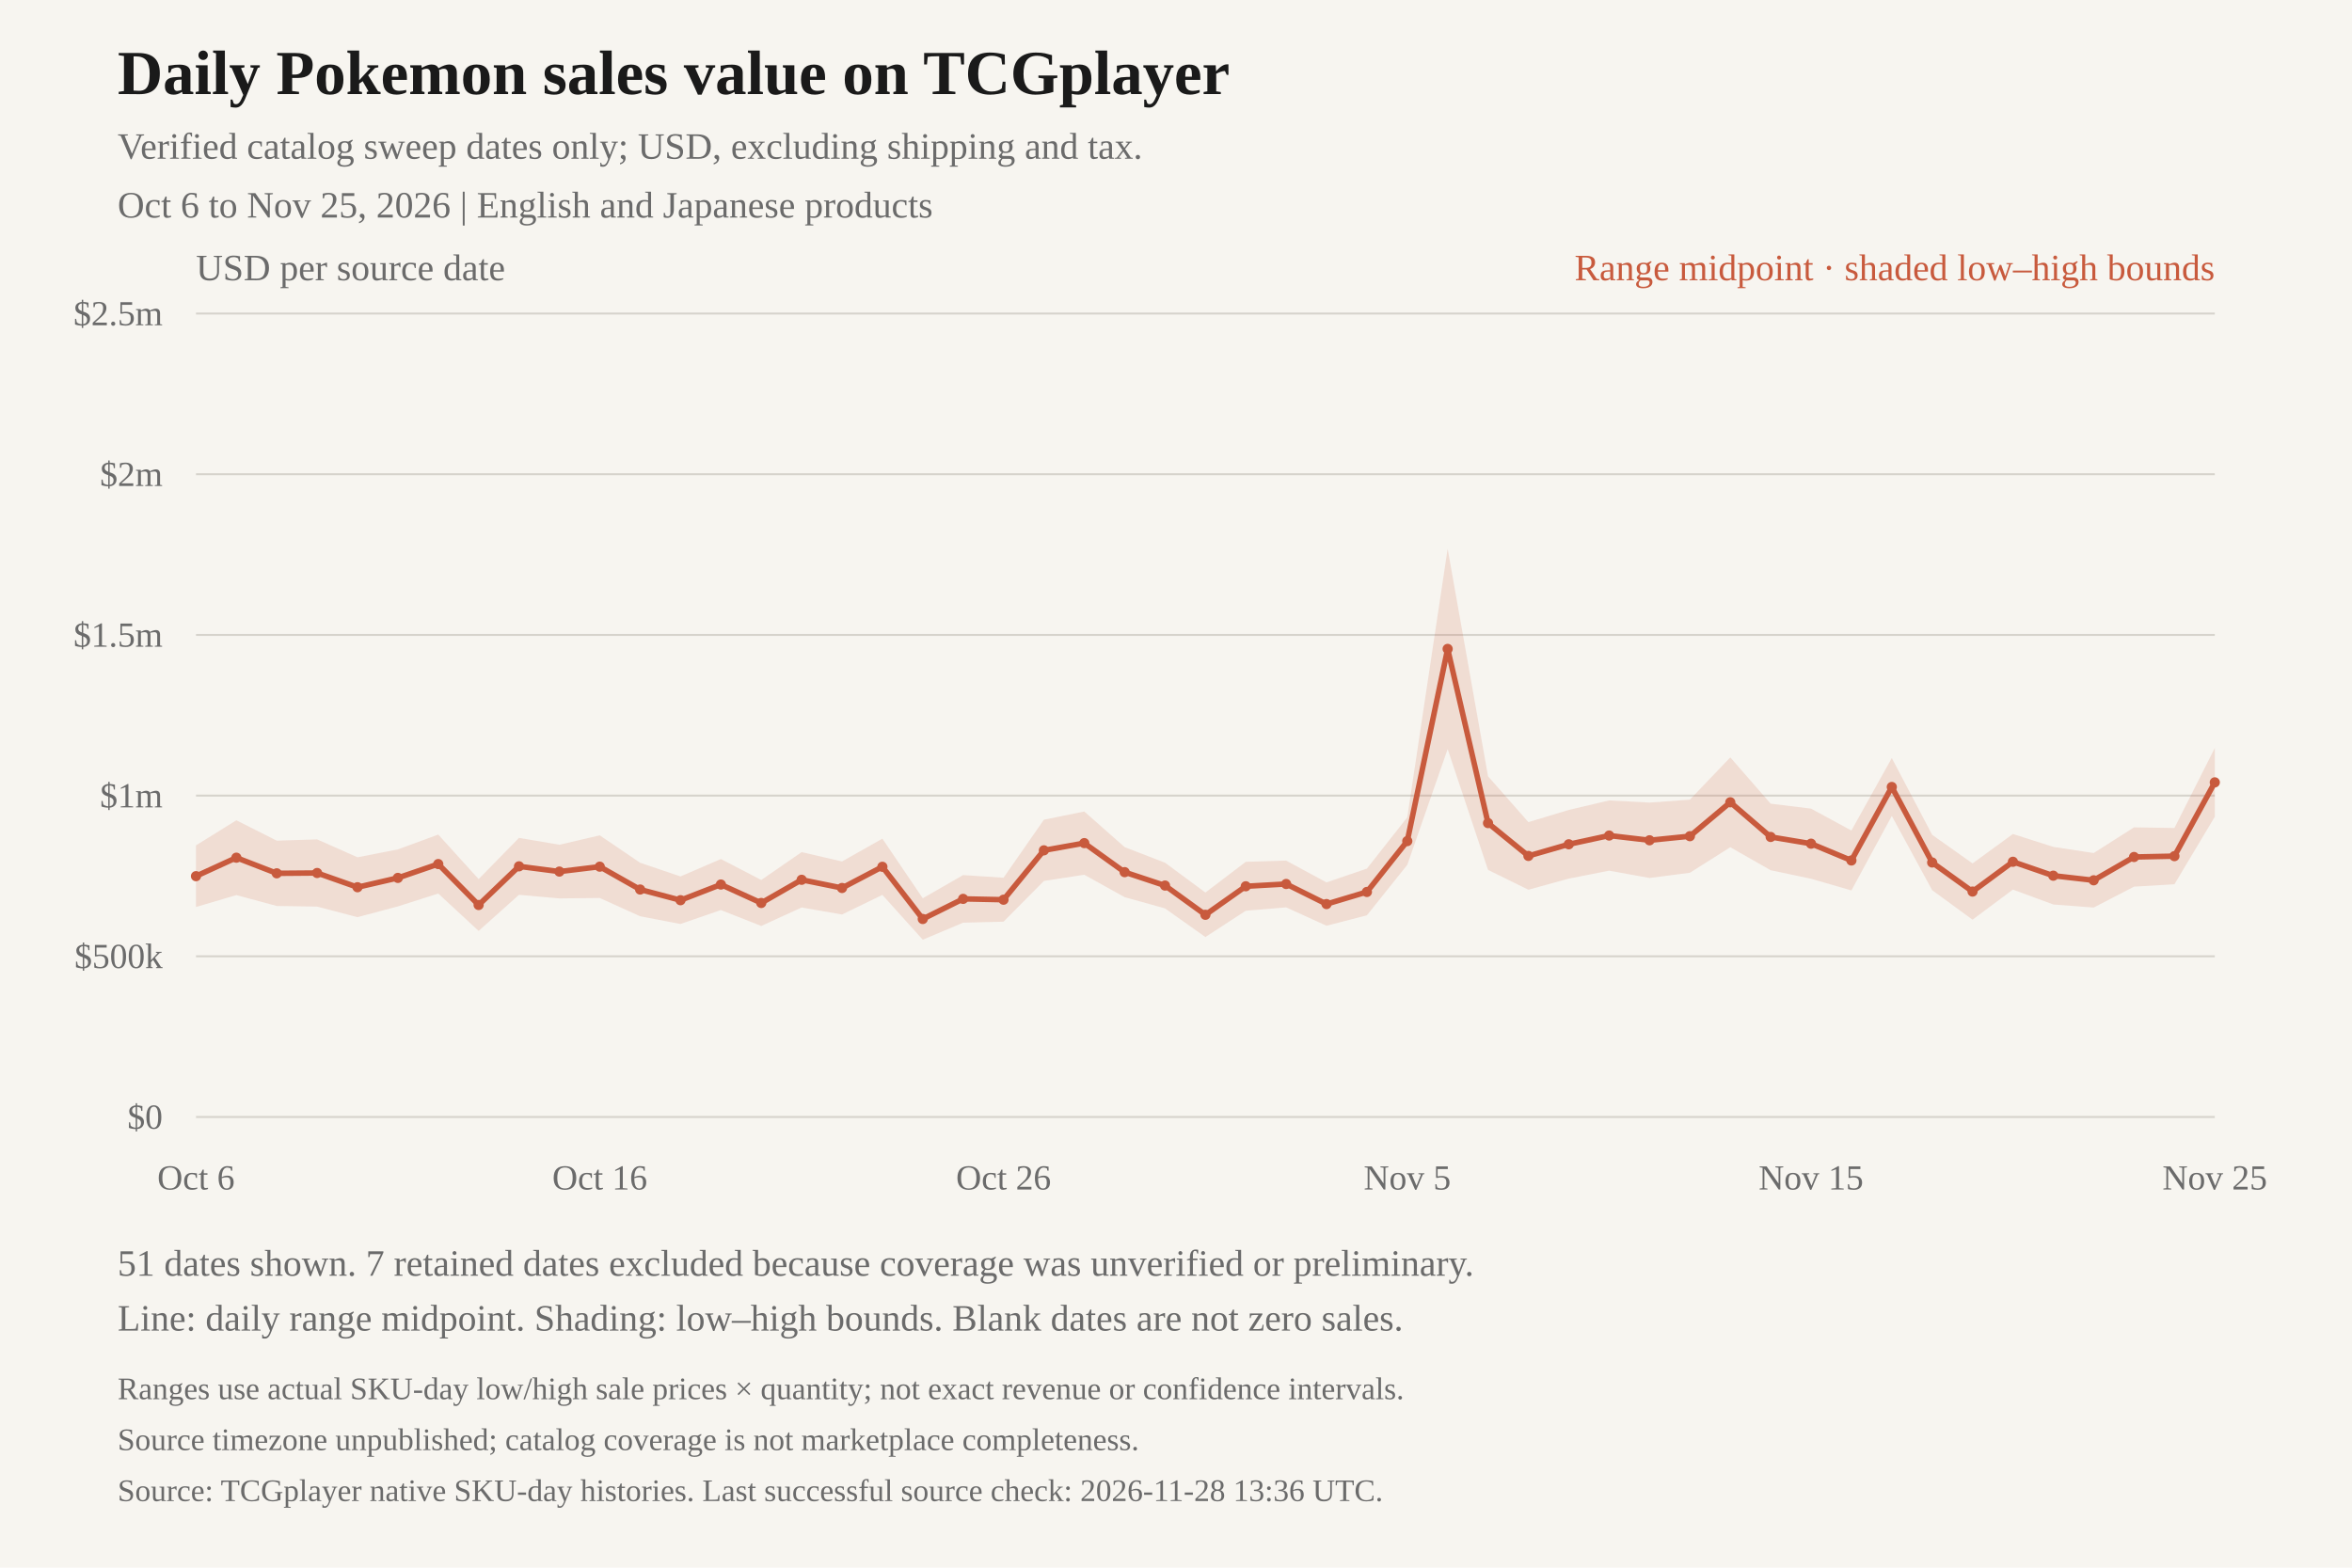
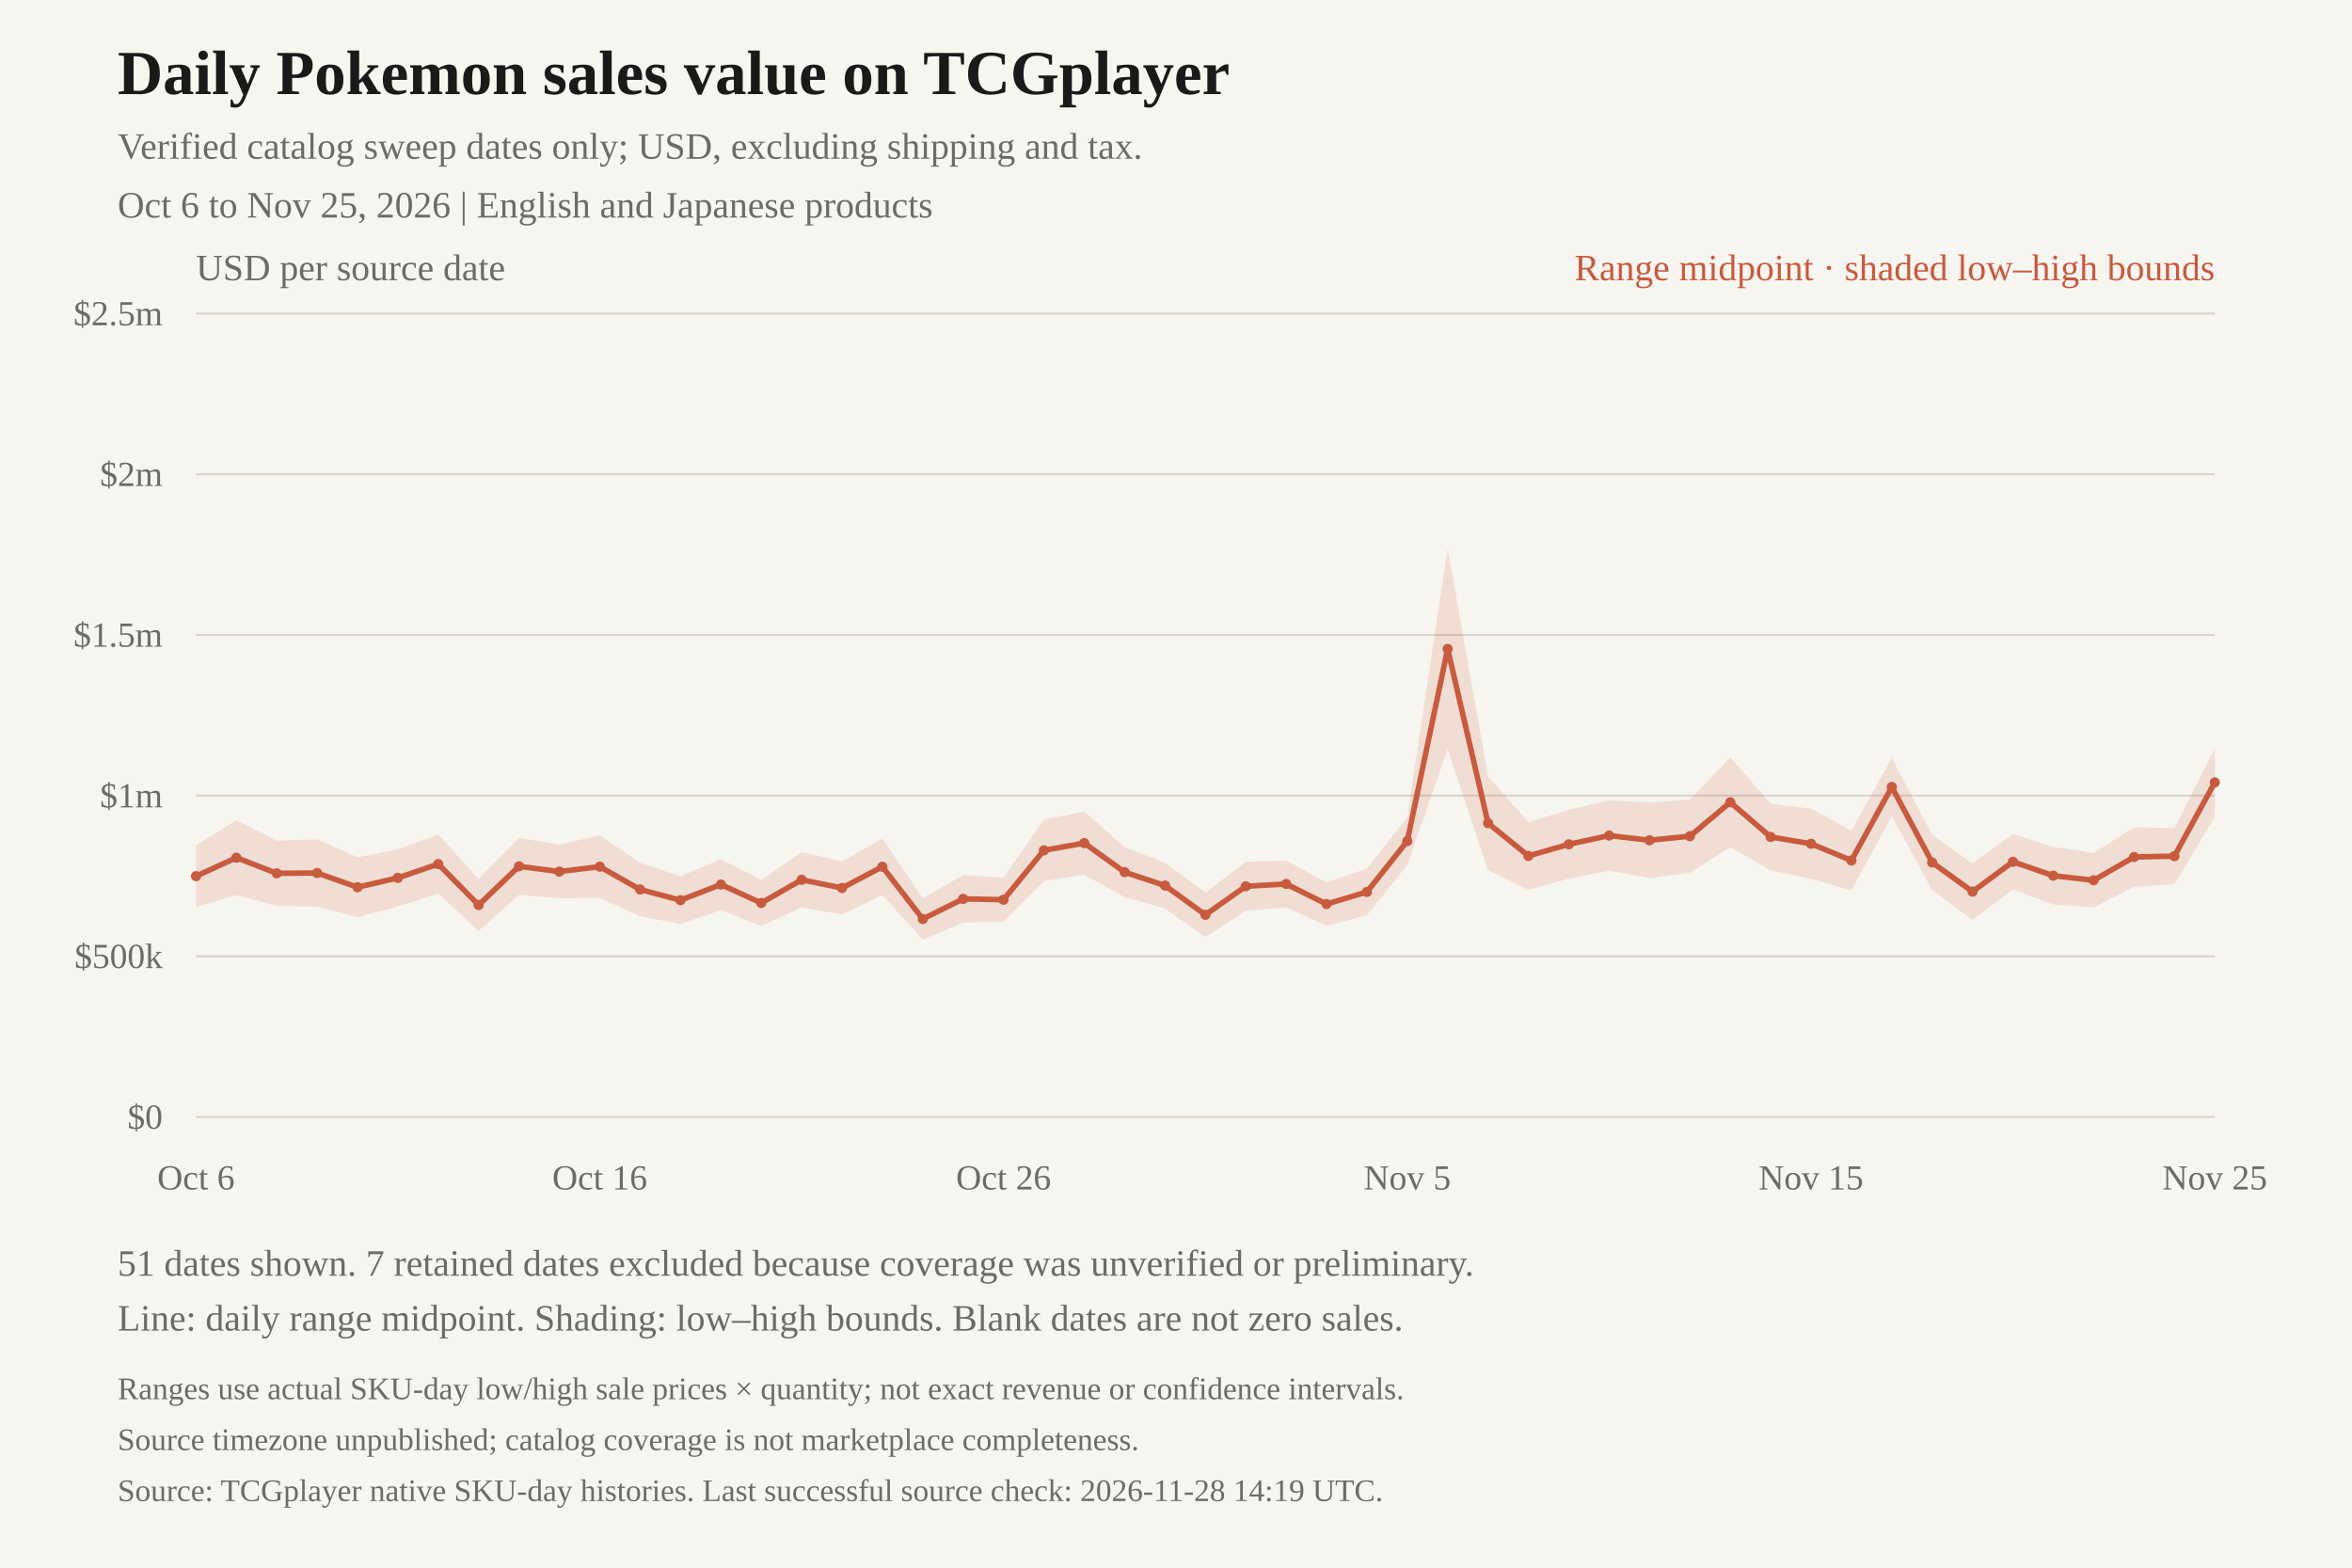
<svg xmlns="http://www.w3.org/2000/svg" width="1200" height="800" viewBox="0 0 1200 800" role="img" aria-labelledby="title description">
  <style>text{font-family:Georgia,"Liberation Serif","Times New Roman",serif;fill:#1A1A1A;font-size:19px}.title{font-size:32px;font-weight:600}.muted,.axis{fill:#6B6B6B}.axis{font-size:18px}.note{font-size:16px;fill:#6B6B6B}.grid{stroke:#D6D3CC;stroke-width:1}</style>
  <rect data-role="background" width="1200" height="800" fill="#F7F5F0" />
  <text x="60" y="48" class="title">Daily Pokemon sales value on TCGplayer</text>
  <text x="60" y="81" class="muted">Verified catalog sweep dates only; USD, excluding shipping and tax.</text>
  <text x="60" y="111" class="muted">Oct 6 to Nov 25, 2026 | English and Japanese products</text>
  <text x="100" y="143" class="muted">USD per source date</text>
  <text x="1130" y="143" text-anchor="end" style="fill:#C85A3D">Range midpoint · shaded low–high bounds</text>
  <path d="M100,570H1130" class="grid" />
  <text x="83" y="576" class="axis" text-anchor="end">$0</text>
  <path d="M100,488H1130" class="grid" />
  <text x="83" y="494" class="axis" text-anchor="end">$500k</text>
  <path d="M100,406H1130" class="grid" />
  <text x="83" y="412" class="axis" text-anchor="end">$1m</text>
  <path d="M100,324H1130" class="grid" />
  <text x="83" y="330" class="axis" text-anchor="end">$1.5m</text>
  <path d="M100,242H1130" class="grid" />
  <text x="83" y="248" class="axis" text-anchor="end">$2m</text>
  <path d="M100,160H1130" class="grid" />
  <text x="83" y="166" class="axis" text-anchor="end">$2.5m</text>
-   <polygon data-series="daily-band" points="100,431.395 120.6,418.596 141.2,428.993 161.8,428.347 182.4,437.483 203,433.454 223.6,425.889 244.2,448.6 264.8,427.569 285.4,431.071 306,426.287 326.6,440.279 347.2,447.253 367.8,438.369 388.4,449.058 409,434.841 429.6,439.616 450.2,427.977 470.8,458.392 491.4,446.556 512,447.917 532.6,418.306 553.2,414.107 573.8,432.3 594.4,440.241 615,455.468 635.6,439.795 656.2,439.174 676.8,450.3 697.4,443.246 718,417.086 738.6,280.034 759.2,396.153 779.8,419.533 800.4,413.322 821,408.459 841.6,409.566 862.2,408.056 882.8,386.495 903.4,410.127 924,412.644 944.6,423.828 965.2,386.829 985.8,426.008 1006.4,440.612 1027,425.587 1047.6,432.172 1068.2,435.314 1088.8,422.197 1109.4,422.538 1130,381.709 1130,416.783 1109.4,451.245 1088.8,452.462 1068.2,463.125 1047.6,461.564 1027,453.951 1006.4,469.323 985.8,454.266 965.2,416.373 944.6,454.391 924,448.424 903.4,444.076 882.8,432.337 862.2,445.374 841.6,448.033 821,444.31 800.4,448.363 779.8,454.039 759.2,443.908 738.6,382.255 718,441.352 697.4,467.087 676.8,472.409 656.2,463.036 635.6,464.752 615,478.179 594.4,463.563 573.8,457.823 553.2,446.38 532.6,449.56 512,470.34 491.4,470.849 470.8,479.541 450.2,456.674 429.6,466.671 409,463.09 388.4,472.524 367.8,464.4 347.2,471.512 326.6,467.575 306,458.248 285.4,458.461 264.8,456.626 244.2,475.046 223.6,455.971 203,462.546 182.4,468.031 161.8,462.639 141.2,462.325 120.6,456.767 100,462.839" fill="#C85A3D" fill-opacity="0.16" />
-   <polyline data-series="daily-midpoint" points="100,447.117 120.6,437.682 141.2,445.659 161.8,445.493 182.4,452.757 203,448 223.6,440.93 244.2,461.823 264.8,442.097 285.4,444.766 306,442.267 326.6,453.927 347.2,459.382 367.8,451.384 388.4,460.791 409,448.965 429.6,453.144 450.2,442.326 470.8,468.967 491.4,458.703 512,459.128 532.6,433.933 553.2,430.244 573.8,445.061 594.4,451.902 615,466.824 635.6,452.274 656.2,451.105 676.8,461.355 697.4,455.167 718,429.219 738.6,331.144 759.2,420.031 779.8,436.786 800.4,430.843 821,426.384 841.6,428.8 862.2,426.715 882.8,409.416 903.4,427.101 924,430.534 944.6,439.11 965.2,401.601 985.8,440.137 1006.4,454.968 1027,439.769 1047.6,446.868 1068.2,449.22 1088.8,437.33 1109.4,436.892 1130,399.246" fill="none" stroke="#C85A3D" stroke-width="2.8" stroke-linejoin="round" stroke-linecap="round" />
+   <polygon data-series="daily-band" points="100,431.395 120.6,418.596 141.2,428.993 161.8,428.347 182.4,437.483 203,433.454 223.6,425.889 244.2,448.6 264.8,427.569 285.4,431.071 306,426.287 326.6,440.279 347.2,447.253 367.8,438.369 388.4,449.058 409,434.841 429.6,439.616 450.2,427.977 470.8,458.392 491.4,446.556 512,447.917 532.6,418.306 553.2,414.107 573.8,432.3 594.4,440.241 615,455.468 635.6,439.795 656.2,439.176 676.8,450.3 697.4,443.246 718,417.086 738.6,280.037 759.2,396.153 779.8,419.533 800.4,413.322 821,408.46 841.6,409.566 862.2,408.061 882.8,386.495 903.4,410.128 924,412.687 944.6,423.828 965.2,386.838 985.8,426.008 1006.4,440.634 1027,425.587 1047.6,432.172 1068.2,435.316 1088.8,422.198 1109.4,422.544 1130,381.733 1130,416.805 1109.4,451.248 1088.8,452.463 1068.2,463.127 1047.6,461.564 1027,453.951 1006.4,469.345 985.8,454.266 965.2,416.38 944.6,454.391 924,448.466 903.4,444.076 882.8,432.337 862.2,445.378 841.6,448.033 821,444.311 800.4,448.363 779.8,454.039 759.2,443.908 738.6,382.258 718,441.352 697.4,467.087 676.8,472.409 656.2,463.038 635.6,464.752 615,478.179 594.4,463.563 573.8,457.823 553.2,446.38 532.6,449.56 512,470.34 491.4,470.849 470.8,479.541 450.2,456.674 429.6,466.671 409,463.09 388.4,472.524 367.8,464.4 347.2,471.512 326.6,467.575 306,458.248 285.4,458.461 264.8,456.626 244.2,475.046 223.6,455.971 203,462.546 182.4,468.031 161.8,462.639 141.2,462.325 120.6,456.767 100,462.839" fill="#C85A3D" fill-opacity="0.16" />
+   <polyline data-series="daily-midpoint" points="100,447.117 120.6,437.682 141.2,445.659 161.8,445.493 182.4,452.757 203,448 223.6,440.93 244.2,461.823 264.8,442.097 285.4,444.766 306,442.267 326.6,453.927 347.2,459.382 367.8,451.384 388.4,460.791 409,448.965 429.6,453.144 450.2,442.326 470.8,468.967 491.4,458.703 512,459.128 532.6,433.933 553.2,430.244 573.8,445.061 594.4,451.902 615,466.824 635.6,452.274 656.2,451.107 676.8,461.355 697.4,455.167 718,429.219 738.6,331.148 759.2,420.031 779.8,436.786 800.4,430.843 821,426.385 841.6,428.8 862.2,426.719 882.8,409.416 903.4,427.102 924,430.576 944.6,439.11 965.2,401.609 985.8,440.137 1006.4,454.99 1027,439.769 1047.6,446.868 1068.2,449.221 1088.8,437.33 1109.4,436.896 1130,399.269" fill="none" stroke="#C85A3D" stroke-width="2.8" stroke-linejoin="round" stroke-linecap="round" />
  <circle data-series="daily-observation" cx="100" cy="447.117" r="2.6" fill="#C85A3D" />
  <circle data-series="daily-observation" cx="120.6" cy="437.682" r="2.6" fill="#C85A3D" />
  <circle data-series="daily-observation" cx="141.2" cy="445.659" r="2.6" fill="#C85A3D" />
  <circle data-series="daily-observation" cx="161.8" cy="445.493" r="2.6" fill="#C85A3D" />
  <circle data-series="daily-observation" cx="182.4" cy="452.757" r="2.6" fill="#C85A3D" />
  <circle data-series="daily-observation" cx="203" cy="448" r="2.6" fill="#C85A3D" />
  <circle data-series="daily-observation" cx="223.6" cy="440.93" r="2.6" fill="#C85A3D" />
  <circle data-series="daily-observation" cx="244.2" cy="461.823" r="2.6" fill="#C85A3D" />
  <circle data-series="daily-observation" cx="264.8" cy="442.097" r="2.6" fill="#C85A3D" />
  <circle data-series="daily-observation" cx="285.4" cy="444.766" r="2.6" fill="#C85A3D" />
  <circle data-series="daily-observation" cx="306" cy="442.267" r="2.6" fill="#C85A3D" />
  <circle data-series="daily-observation" cx="326.6" cy="453.927" r="2.6" fill="#C85A3D" />
  <circle data-series="daily-observation" cx="347.2" cy="459.382" r="2.6" fill="#C85A3D" />
  <circle data-series="daily-observation" cx="367.8" cy="451.384" r="2.6" fill="#C85A3D" />
  <circle data-series="daily-observation" cx="388.4" cy="460.791" r="2.6" fill="#C85A3D" />
  <circle data-series="daily-observation" cx="409" cy="448.965" r="2.6" fill="#C85A3D" />
  <circle data-series="daily-observation" cx="429.6" cy="453.144" r="2.6" fill="#C85A3D" />
  <circle data-series="daily-observation" cx="450.2" cy="442.326" r="2.6" fill="#C85A3D" />
  <circle data-series="daily-observation" cx="470.8" cy="468.967" r="2.6" fill="#C85A3D" />
  <circle data-series="daily-observation" cx="491.4" cy="458.703" r="2.6" fill="#C85A3D" />
  <circle data-series="daily-observation" cx="512" cy="459.128" r="2.6" fill="#C85A3D" />
  <circle data-series="daily-observation" cx="532.6" cy="433.933" r="2.6" fill="#C85A3D" />
  <circle data-series="daily-observation" cx="553.2" cy="430.244" r="2.6" fill="#C85A3D" />
  <circle data-series="daily-observation" cx="573.8" cy="445.061" r="2.6" fill="#C85A3D" />
  <circle data-series="daily-observation" cx="594.4" cy="451.902" r="2.6" fill="#C85A3D" />
  <circle data-series="daily-observation" cx="615" cy="466.824" r="2.6" fill="#C85A3D" />
  <circle data-series="daily-observation" cx="635.6" cy="452.274" r="2.6" fill="#C85A3D" />
-   <circle data-series="daily-observation" cx="656.2" cy="451.105" r="2.6" fill="#C85A3D" />
+   <circle data-series="daily-observation" cx="656.2" cy="451.107" r="2.6" fill="#C85A3D" />
  <circle data-series="daily-observation" cx="676.8" cy="461.355" r="2.6" fill="#C85A3D" />
  <circle data-series="daily-observation" cx="697.4" cy="455.167" r="2.6" fill="#C85A3D" />
  <circle data-series="daily-observation" cx="718" cy="429.219" r="2.6" fill="#C85A3D" />
-   <circle data-series="daily-observation" cx="738.6" cy="331.144" r="2.6" fill="#C85A3D" />
+   <circle data-series="daily-observation" cx="738.6" cy="331.148" r="2.6" fill="#C85A3D" />
  <circle data-series="daily-observation" cx="759.2" cy="420.031" r="2.6" fill="#C85A3D" />
  <circle data-series="daily-observation" cx="779.8" cy="436.786" r="2.6" fill="#C85A3D" />
  <circle data-series="daily-observation" cx="800.4" cy="430.843" r="2.6" fill="#C85A3D" />
-   <circle data-series="daily-observation" cx="821" cy="426.384" r="2.6" fill="#C85A3D" />
+   <circle data-series="daily-observation" cx="821" cy="426.385" r="2.6" fill="#C85A3D" />
  <circle data-series="daily-observation" cx="841.6" cy="428.8" r="2.6" fill="#C85A3D" />
-   <circle data-series="daily-observation" cx="862.2" cy="426.715" r="2.6" fill="#C85A3D" />
+   <circle data-series="daily-observation" cx="862.2" cy="426.719" r="2.6" fill="#C85A3D" />
  <circle data-series="daily-observation" cx="882.8" cy="409.416" r="2.6" fill="#C85A3D" />
-   <circle data-series="daily-observation" cx="903.4" cy="427.101" r="2.6" fill="#C85A3D" />
-   <circle data-series="daily-observation" cx="924" cy="430.534" r="2.6" fill="#C85A3D" />
+   <circle data-series="daily-observation" cx="903.4" cy="427.102" r="2.6" fill="#C85A3D" />
+   <circle data-series="daily-observation" cx="924" cy="430.576" r="2.6" fill="#C85A3D" />
  <circle data-series="daily-observation" cx="944.6" cy="439.11" r="2.6" fill="#C85A3D" />
-   <circle data-series="daily-observation" cx="965.2" cy="401.601" r="2.6" fill="#C85A3D" />
+   <circle data-series="daily-observation" cx="965.2" cy="401.609" r="2.6" fill="#C85A3D" />
  <circle data-series="daily-observation" cx="985.8" cy="440.137" r="2.6" fill="#C85A3D" />
-   <circle data-series="daily-observation" cx="1006.4" cy="454.968" r="2.6" fill="#C85A3D" />
+   <circle data-series="daily-observation" cx="1006.4" cy="454.99" r="2.6" fill="#C85A3D" />
  <circle data-series="daily-observation" cx="1027" cy="439.769" r="2.6" fill="#C85A3D" />
  <circle data-series="daily-observation" cx="1047.6" cy="446.868" r="2.6" fill="#C85A3D" />
-   <circle data-series="daily-observation" cx="1068.2" cy="449.22" r="2.6" fill="#C85A3D" />
+   <circle data-series="daily-observation" cx="1068.2" cy="449.221" r="2.6" fill="#C85A3D" />
  <circle data-series="daily-observation" cx="1088.8" cy="437.33" r="2.6" fill="#C85A3D" />
-   <circle data-series="daily-observation" cx="1109.4" cy="436.892" r="2.6" fill="#C85A3D" />
-   <circle data-series="daily-observation" cx="1130" cy="399.246" r="2.6" fill="#C85A3D" />
+   <circle data-series="daily-observation" cx="1109.4" cy="436.896" r="2.6" fill="#C85A3D" />
+   <circle data-series="daily-observation" cx="1130" cy="399.269" r="2.6" fill="#C85A3D" />
  <text x="100" y="607" class="axis" text-anchor="middle">Oct 6</text>
  <text x="306" y="607" class="axis" text-anchor="middle">Oct 16</text>
  <text x="512" y="607" class="axis" text-anchor="middle">Oct 26</text>
  <text x="718" y="607" class="axis" text-anchor="middle">Nov 5</text>
  <text x="924" y="607" class="axis" text-anchor="middle">Nov 15</text>
  <text x="1130" y="607" class="axis" text-anchor="middle">Nov 25</text>
  <text x="60" y="651" class="muted">51 dates shown. 7 retained dates excluded because coverage was unverified or preliminary.</text>
  <text x="60" y="679" class="muted">Line: daily range midpoint. Shading: low–high bounds. Blank dates are not zero sales.</text>
  <text x="60" y="714" class="note">Ranges use actual SKU-day low/high sale prices × quantity; not exact revenue or confidence intervals.</text>
  <text x="60" y="740" class="note">Source timezone unpublished; catalog coverage is not marketplace completeness.</text>
-   <text x="60" y="766" class="note">Source: TCGplayer native SKU-day histories. Last successful source check: 2026-11-28 13:36 UTC.</text>
+   <text x="60" y="766" class="note">Source: TCGplayer native SKU-day histories. Last successful source check: 2026-11-28 14:19 UTC.</text>
</svg>
